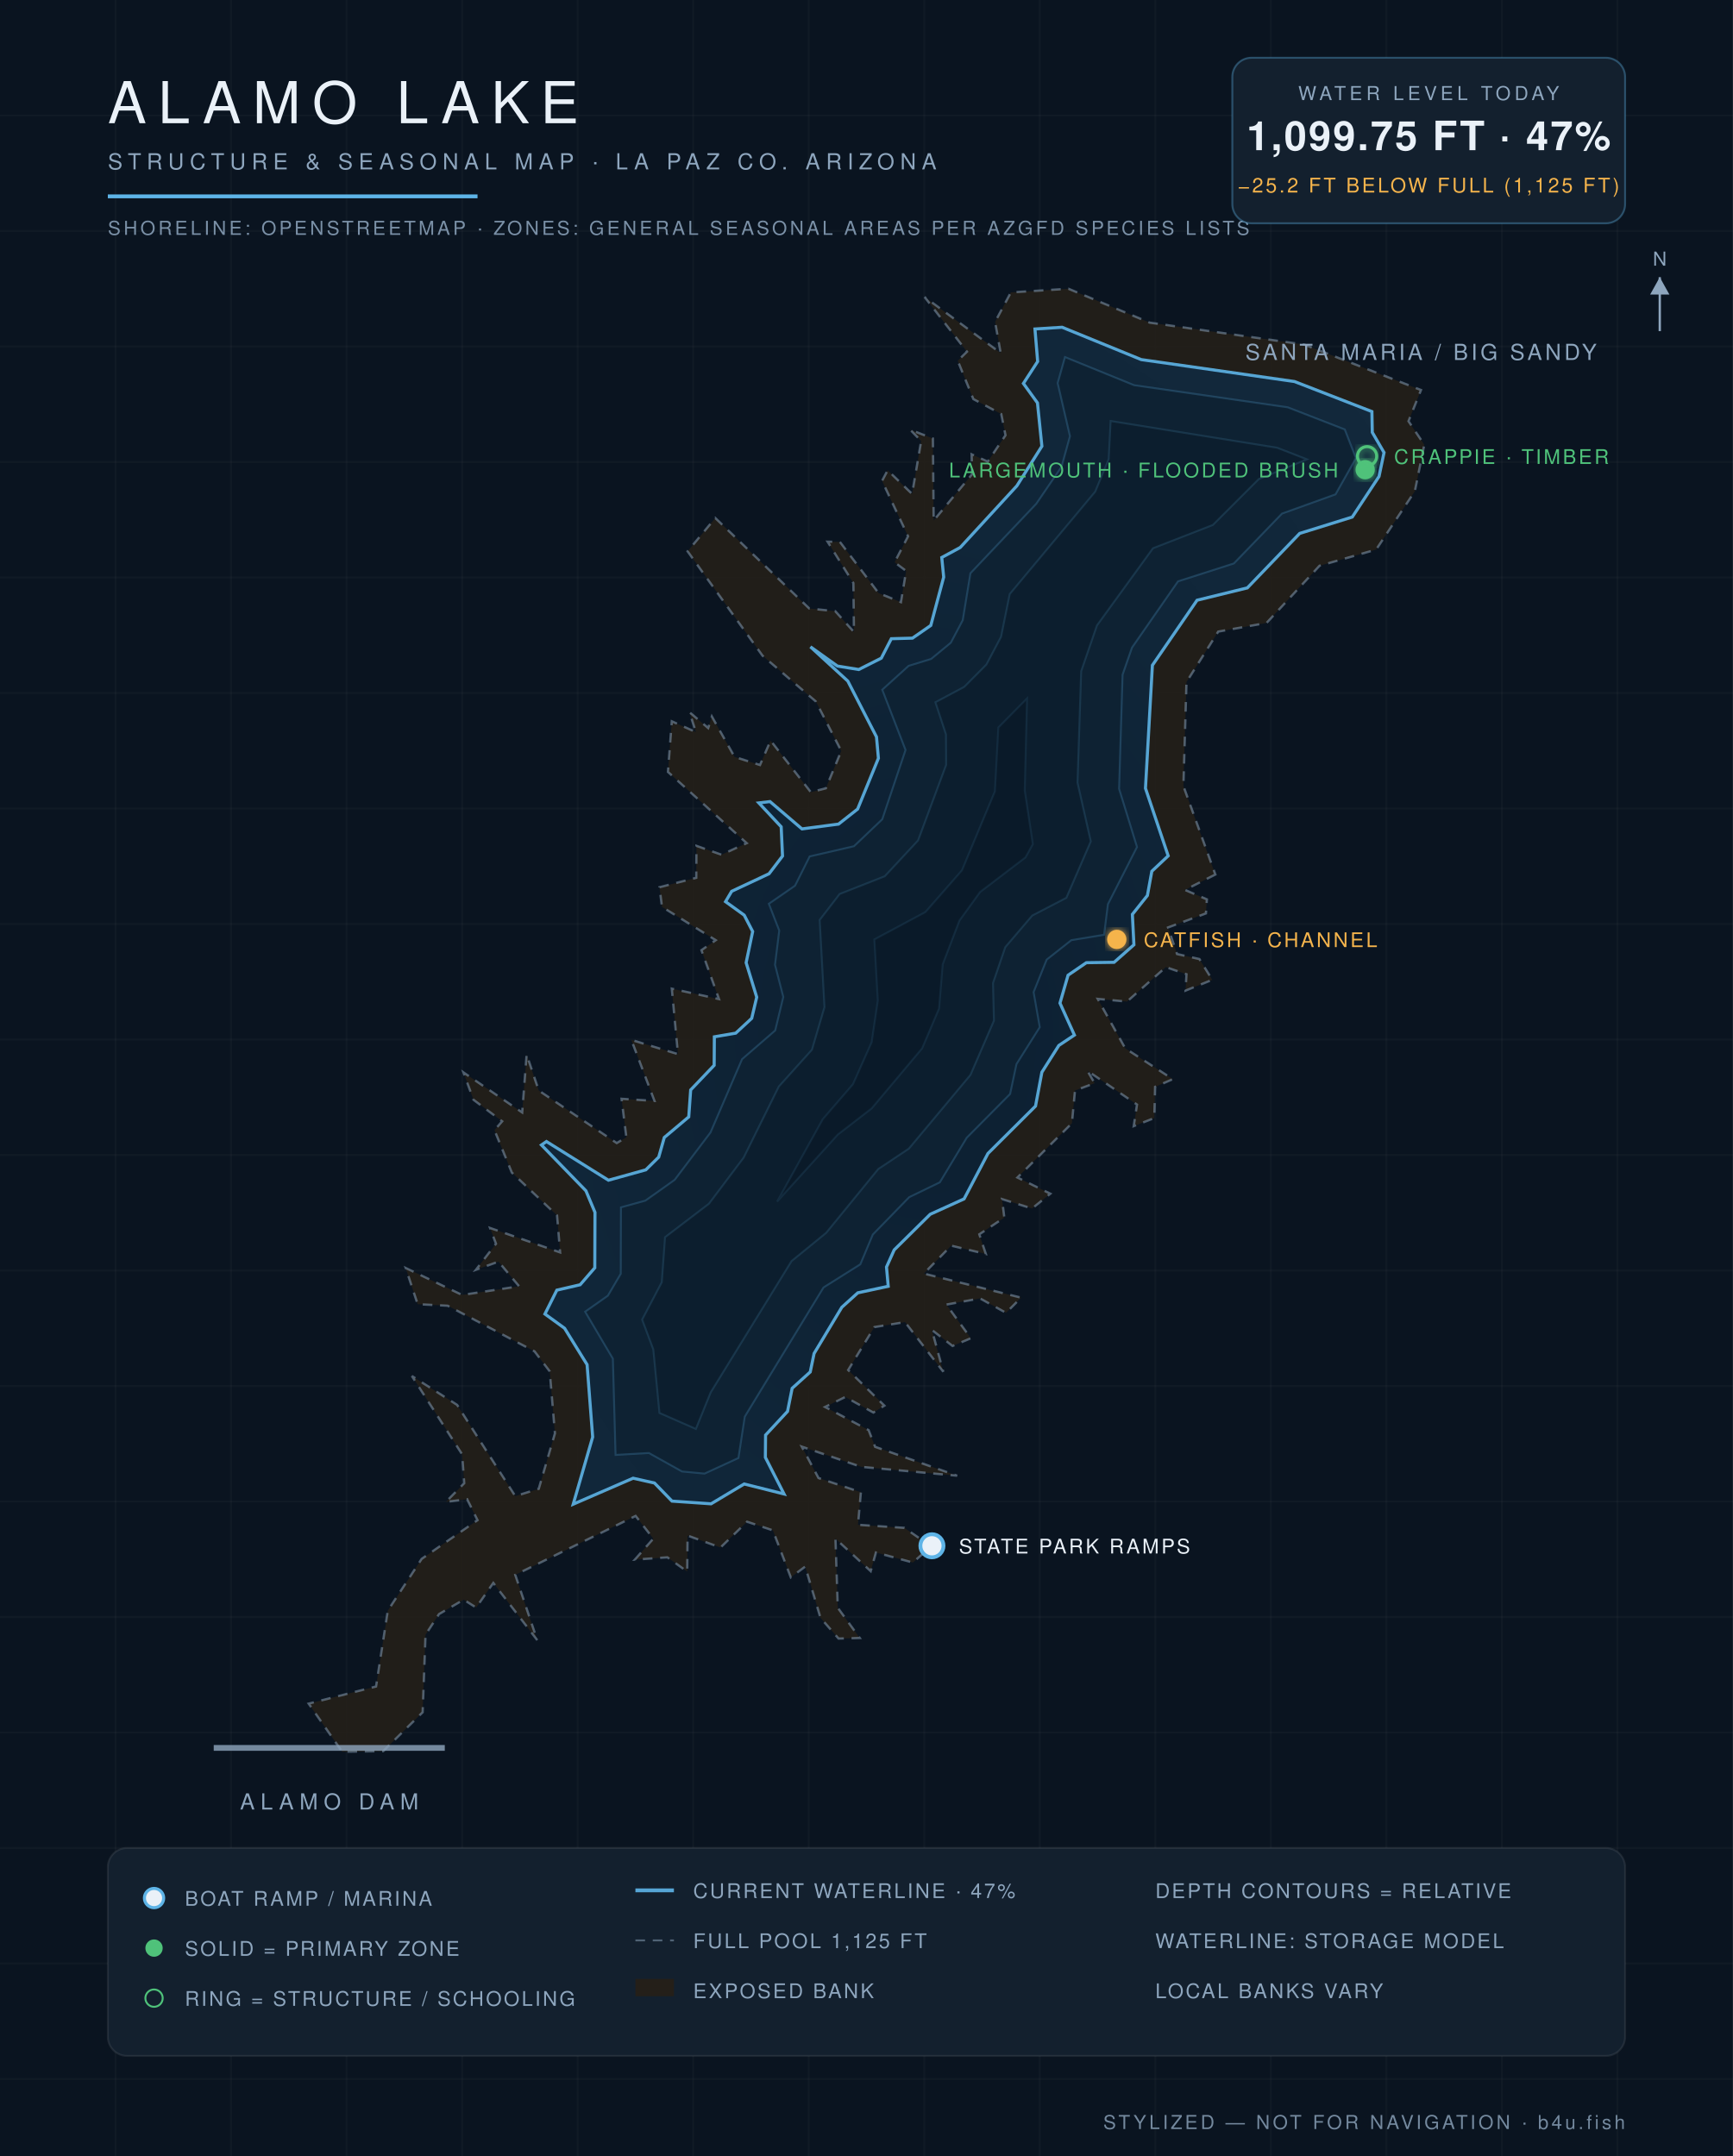
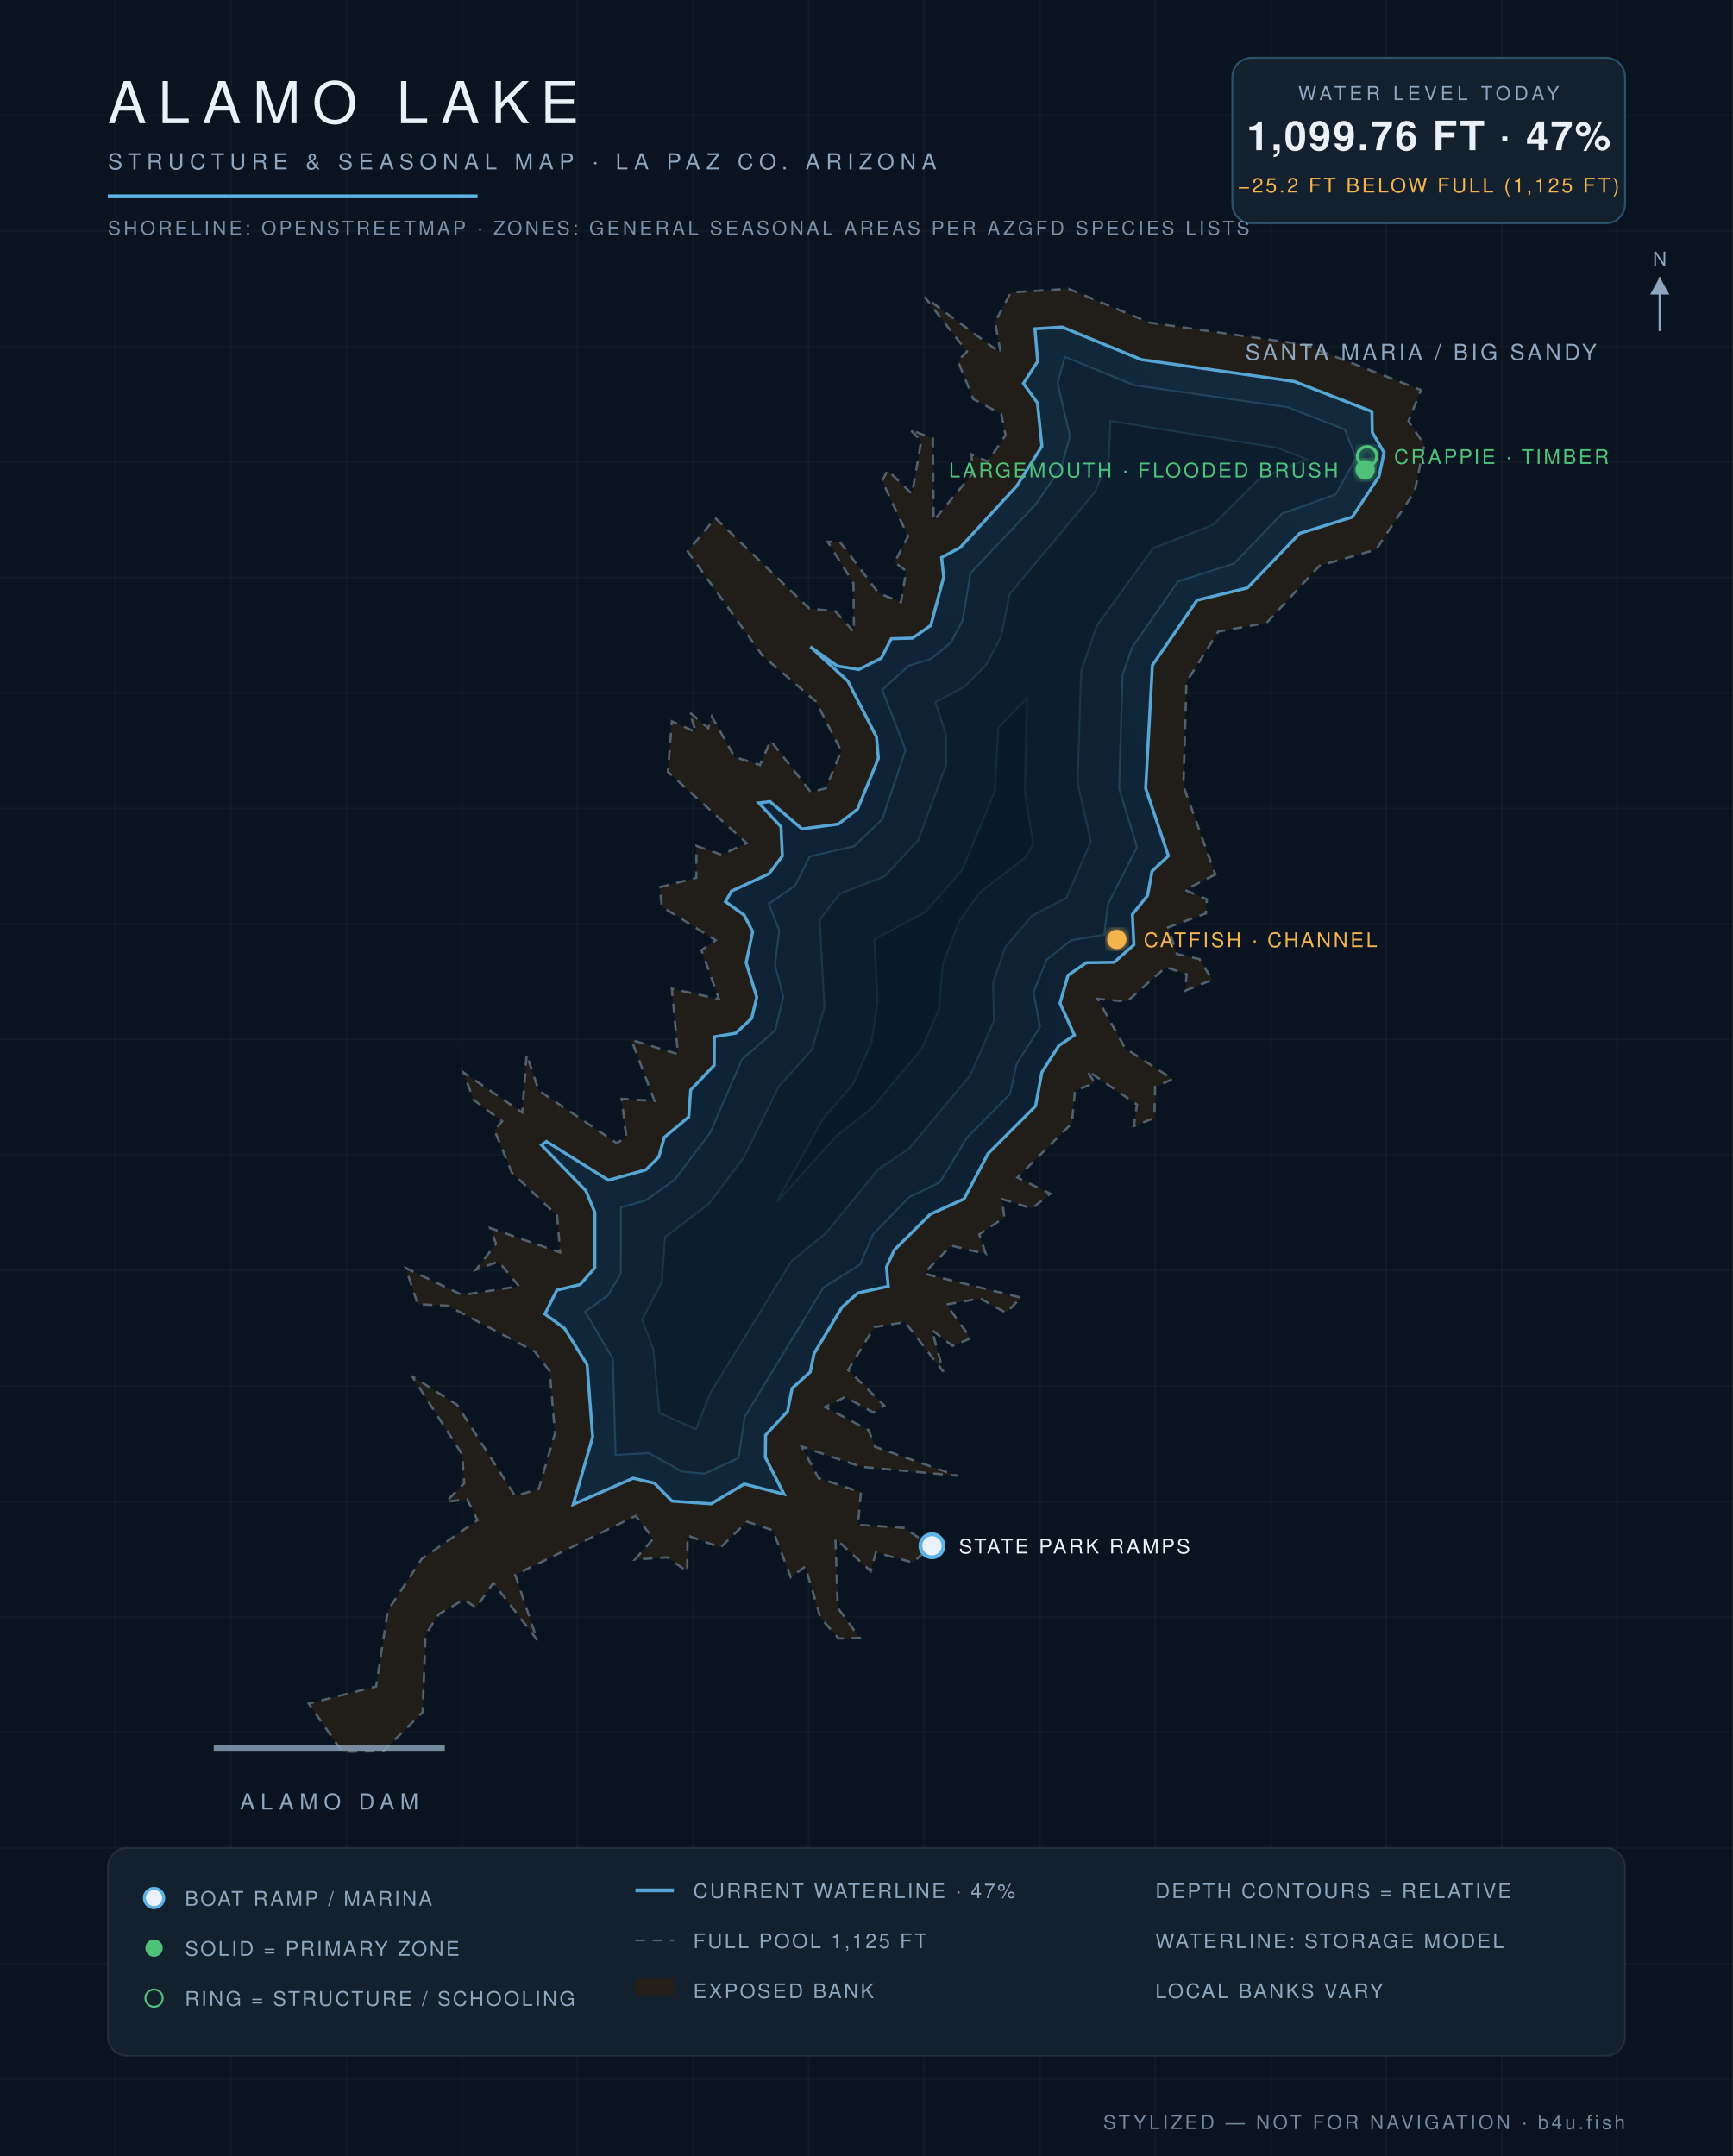
<svg xmlns="http://www.w3.org/2000/svg" viewBox="0 0 900 1120" font-family="Helvetica,Arial,sans-serif">
  <defs>
    <radialGradient id="wg" cx="45%" cy="60%" r="80%">
      <stop offset="0%" stop-color="#0c1f31" />
      <stop offset="55%" stop-color="#102639" />
      <stop offset="100%" stop-color="#13293c" />
    </radialGradient>
    <filter id="glow">
      <feGaussianBlur stdDeviation="2.2" result="b" />
      <feMerge>
        <feMergeNode in="b" />
        <feMergeNode in="SourceGraphic" />
      </feMerge>
    </filter>
  </defs>
  <rect width="900" height="1120" fill="#0a1420" />
  <g stroke="#ffffff" stroke-opacity="0.025">
    <line x1="60" y1="0" x2="60" y2="1120" />
    <line x1="120" y1="0" x2="120" y2="1120" />
    <line x1="180" y1="0" x2="180" y2="1120" />
    <line x1="240" y1="0" x2="240" y2="1120" />
    <line x1="300" y1="0" x2="300" y2="1120" />
    <line x1="360" y1="0" x2="360" y2="1120" />
    <line x1="420" y1="0" x2="420" y2="1120" />
    <line x1="480" y1="0" x2="480" y2="1120" />
    <line x1="540" y1="0" x2="540" y2="1120" />
    <line x1="600" y1="0" x2="600" y2="1120" />
    <line x1="660" y1="0" x2="660" y2="1120" />
    <line x1="720" y1="0" x2="720" y2="1120" />
    <line x1="780" y1="0" x2="780" y2="1120" />
    <line x1="840" y1="0" x2="840" y2="1120" />
    <line x1="0" y1="60" x2="900" y2="60" />
    <line x1="0" y1="120" x2="900" y2="120" />
    <line x1="0" y1="180" x2="900" y2="180" />
    <line x1="0" y1="240" x2="900" y2="240" />
    <line x1="0" y1="300" x2="900" y2="300" />
    <line x1="0" y1="360" x2="900" y2="360" />
    <line x1="0" y1="420" x2="900" y2="420" />
    <line x1="0" y1="480" x2="900" y2="480" />
    <line x1="0" y1="540" x2="900" y2="540" />
    <line x1="0" y1="600" x2="900" y2="600" />
    <line x1="0" y1="660" x2="900" y2="660" />
    <line x1="0" y1="720" x2="900" y2="720" />
    <line x1="0" y1="780" x2="900" y2="780" />
    <line x1="0" y1="840" x2="900" y2="840" />
    <line x1="0" y1="900" x2="900" y2="900" />
    <line x1="0" y1="960" x2="900" y2="960" />
    <line x1="0" y1="1020" x2="900" y2="1020" />
    <line x1="0" y1="1080" x2="900" y2="1080" />
  </g>
  <path d="M 631.2,454.3 L 615.4,462.3 L 626.8,467.2 L 626.3,474.5 L 606.6,481.8 L 611.3,495.6 L 622.9,498.2 L 629.6,509.0 L 615.7,514.6 L 616.2,506.1 L 605.5,502.4 L 585.3,520.3 L 570.1,518.9 L 584.4,544.6 L 609.1,560.6 L 599.9,564.6 L 599.5,580.8 L 588.8,585.0 L 590.5,573.8 L 564.7,556.2 L 568.5,562.7 L 558.3,566.5 L 556.7,583.5 L 528.4,611.7 L 545.5,620.1 L 536.0,627.8 L 520.4,622.9 L 521.6,632.5 L 508.6,641.2 L 512.0,651.4 L 494.0,647.1 L 479.8,661.6 L 530.3,674.1 L 522.5,682.0 L 509.0,674.5 L 491.5,677.7 L 504.2,695.2 L 494.7,699.2 L 484.0,690.9 L 489.9,712.6 L 470.0,686.8 L 454.1,689.4 L 440.5,711.7 L 459.3,730.2 L 453.6,733.8 L 439.0,725.7 L 428.5,730.9 L 451.1,742.9 L 454.5,751.6 L 497.1,766.6 L 447.3,762.0 L 416.4,751.5 L 425.1,767.8 L 447.1,775.2 L 445.6,792.1 L 469.7,793.7 L 483.6,803.3 L 474.1,811.7 L 454.9,806.5 L 452.2,816.2 L 433.9,799.3 L 435.1,835.2 L 446.5,850.9 L 435.5,851.2 L 426.1,840.4 L 418.2,813.8 L 410.7,819.4 L 401.4,795.0 L 388.0,790.5 L 374.2,803.9 L 357.1,797.7 L 356.9,816.4 L 346.6,809.0 L 329.7,810.2 L 339.3,799.3 L 330.1,787.5 L 267.6,818.1 L 279.0,852.0 L 256.2,822.3 L 247.3,835.1 L 240.8,831.0 L 228.0,838.5 L 221.0,849.2 L 219.5,889.5 L 199.0,909.7 L 177.7,910.0 L 160.3,885.0 L 195.3,876.1 L 201.4,836.7 L 219.0,809.8 L 248.0,789.7 L 242.6,778.8 L 231.6,780.2 L 241.1,770.5 L 240.0,755.5 L 213.9,714.8 L 237.4,729.8 L 267.6,777.2 L 279.8,773.4 L 288.2,744.6 L 285.5,712.4 L 277.6,702.0 L 232.5,678.3 L 216.9,677.5 L 210.7,658.7 L 240.0,672.7 L 269.6,668.2 L 258.9,655.4 L 247.2,659.6 L 257.6,646.1 L 254.5,637.9 L 290.9,650.6 L 289.3,631.4 L 265.8,609.1 L 256.8,587.1 L 260.8,582.5 L 245.9,571.3 L 240.7,557.1 L 271.2,577.9 L 273.5,547.8 L 279.8,566.5 L 320.3,593.8 L 325.3,590.8 L 322.8,570.8 L 339.9,571.9 L 327.9,540.2 L 352.1,547.6 L 348.9,513.6 L 373.4,519.0 L 364.3,493.6 L 371.7,488.4 L 343.8,471.1 L 342.5,460.9 L 361.6,456.0 L 361.7,439.4 L 374.7,444.0 L 387.8,438.0 L 346.9,401.0 L 348.9,374.7 L 361.4,380.3 L 358.1,370.0 L 367.8,378.2 L 369.7,372.2 L 381.5,393.2 L 394.7,397.4 L 400.2,384.7 L 421.1,411.5 L 428.9,409.5 L 436.9,390.1 L 423.7,364.4 L 396.0,340.6 L 357.1,286.4 L 371.5,269.1 L 420.3,316.1 L 433.8,317.5 L 443.5,328.3 L 443.2,302.9 L 429.8,281.4 L 436.2,281.5 L 456.3,308.1 L 467.9,312.8 L 470.6,296.6 L 464.6,292.1 L 471.6,278.6 L 458.1,249.8 L 461.0,244.3 L 473.7,256.6 L 478.4,229.1 L 472.7,223.2 L 484.5,227.8 L 484.9,270.4 L 504.9,246.3 L 504.6,236.0 L 513.0,239.8 L 522.2,226.1 L 520.0,215.1 L 505.5,207.3 L 497.4,187.4 L 502.2,182.7 L 480.2,154.3 L 519.7,183.4 L 516.8,167.2 L 525.0,151.9 L 554.9,150.0 L 597.1,167.6 L 677.3,179.0 L 738.0,202.6 L 731.5,218.8 L 739.7,231.0 L 734.8,255.2 L 714.7,285.5 L 685.3,293.9 L 657.8,323.6 L 632.7,328.1 L 616.2,354.3 L 614.6,408.3 L 631.2,454.3 Z" fill="#241f19" fill-opacity="0.9" stroke="#8ea6be" stroke-opacity="0.5" stroke-width="1.2" stroke-dasharray="5 4" />
-   <path d="M 297.7,781.4 L 307.8,746.5 L 304.9,708.9 L 293.2,690.0 L 283.0,682.6 L 289.2,670.2 L 301.3,667.4 L 308.9,658.6 L 309.0,629.8 L 304.3,618.6 L 281.2,594.8 L 283.8,593.0 L 316.0,613.1 L 335.4,607.7 L 342.1,601.1 L 345.0,590.9 L 357.7,580.2 L 358.7,566.2 L 370.9,553.4 L 371.0,538.6 L 382.1,536.7 L 390.4,529.0 L 393.0,518.0 L 387.5,500.1 L 390.9,483.9 L 386.5,475.4 L 376.8,468.4 L 380.0,463.0 L 399.4,453.9 L 406.4,444.7 L 405.7,429.5 L 394.1,417.1 L 399.9,416.4 L 416.5,430.6 L 435.5,428.1 L 445.4,420.3 L 456.2,393.9 L 455.2,382.8 L 440.3,353.8 L 420.9,336.0 L 434.9,346.0 L 446.0,347.8 L 457.7,341.9 L 462.9,331.8 L 473.9,331.5 L 483.4,324.9 L 490.1,299.8 L 489.1,289.6 L 498.7,284.4 L 528.1,252.4 L 541.1,231.8 L 538.8,209.3 L 531.5,199.2 L 538.9,187.8 L 537.5,170.9 L 551.6,170.0 L 592.7,186.8 L 672.3,198.2 L 712.5,213.8 L 712.7,224.6 L 718.8,235.1 L 716.2,247.5 L 702.3,268.6 L 675.0,277.1 L 647.8,305.4 L 621.7,311.8 L 598.5,345.6 L 594.9,409.5 L 606.7,444.6 L 598.2,452.6 L 595.9,465.2 L 588.1,475.0 L 588.9,490.8 L 578.6,499.9 L 564.2,500.1 L 554.7,506.6 L 550.5,521.1 L 558.0,537.7 L 549.9,543.1 L 541.1,557.0 L 537.8,574.6 L 513.1,599.2 L 500.7,622.8 L 483.1,630.8 L 464.4,649.3 L 460.4,658.2 L 461.3,668.2 L 445.5,671.6 L 437.2,679.1 L 422.8,703.1 L 420.8,712.7 L 411.4,721.2 L 409.0,733.2 L 397.6,745.5 L 397.5,757.1 L 407.2,776.1 L 386.5,770.9 L 369.3,781.2 L 349.0,779.8 L 339.9,770.4 L 328.8,767.9 L 297.7,781.4 Z" fill="url(#wg)" stroke="#5eb4e7" stroke-opacity="0.9" stroke-width="1.6" />
-   <path d="M 322.5,627.2 L 335.2,623.7 L 350.4,612.9 L 369.0,588.3 L 385.4,550.2 L 402.6,535.3 L 406.8,517.9 L 402.5,501.2 L 404.7,483.4 L 399.3,469.5 L 412.9,460.1 L 420.5,444.9 L 443.5,439.6 L 458.2,425.6 L 470.3,389.6 L 458.2,358.3 L 471.9,345.9 L 483.6,342.3 L 493.8,333.9 L 500.0,322.2 L 504.0,297.8 L 538.2,261.7 L 551.3,242.5 L 555.7,226.6 L 549.3,199.0 L 553.1,185.5 L 589.0,200.1 L 668.8,211.6 L 698.4,223.1 L 704.2,238.0 L 693.6,256.8 L 665.8,266.8 L 640.8,292.7 L 611.8,302.0 L 587.9,336.4 L 583.0,350.5 L 581.2,409.8 L 590.5,440.0 L 575.4,469.7 L 573.4,485.6 L 556.4,488.4 L 543.6,498.5 L 536.8,515.4 L 540.0,533.6 L 527.9,552.8 L 524.6,568.3 L 502.1,591.0 L 488.1,614.2 L 472.2,621.9 L 453.3,641.3 L 446.8,656.8 L 427.7,668.8 L 386.8,735.9 L 383.5,757.4 L 365.9,765.5 L 354.2,764.4 L 337.0,754.8 L 319.7,755.8 L 318.3,705.8 L 303.9,681.4 L 315.7,673.1 L 322.4,661.7 L 322.5,627.2 Z" fill="#0e2233" stroke="#5eb4e7" stroke-opacity="0.22" stroke-width="1" />
-   <path d="M 361.4,742.3 L 342.5,734.0 L 339.3,701.0 L 333.5,685.5 L 343.7,666.1 L 345.4,642.7 L 368.2,625.3 L 386.2,601.4 L 404.5,564.4 L 421.7,545.3 L 428.2,523.2 L 425.7,477.9 L 436.1,464.4 L 459.5,455.2 L 476.8,436.6 L 491.4,397.3 L 491.3,381.5 L 485.8,364.8 L 500.8,356.8 L 512.3,345.2 L 519.9,330.8 L 524.4,308.6 L 568.8,255.4 L 575.8,238.5 L 576.8,218.7 L 663.3,232.6 L 678.7,238.6 L 653.7,248.9 L 629.9,272.7 L 598.8,284.8 L 569.7,324.9 L 561.5,348.7 L 559.6,406.6 L 566.5,437.1 L 553.8,466.4 L 536.1,475.6 L 522.1,492.0 L 515.7,510.7 L 516.2,530.2 L 504.0,558.4 L 472.0,596.7 L 456.1,607.3 L 429.1,640.4 L 411.1,655.1 L 369.1,723.3 L 361.4,742.3 Z" fill="#0c1e2e" stroke="#5eb4e7" stroke-opacity="0.15" stroke-width="1" />
-   <path d="M 427.3,581.4 L 443.0,563.2 L 452.7,541.4 L 455.9,519.7 L 454.1,488.0 L 480.6,473.8 L 499.6,452.1 L 516.7,411.1 L 518.5,377.9 L 533.4,362.8 L 532.2,410.6 L 536.4,438.5 L 532.6,445.4 L 509.0,463.4 L 498.3,478.2 L 489.6,500.9 L 487.7,523.9 L 478.9,544.6 L 452.7,575.8 L 435.1,589.4 L 403.6,624.2 L 427.3,581.4 Z" fill="#0a1a29" stroke="#5eb4e7" stroke-opacity="0.1" stroke-width="1" />
+   <path d="M 297.7,781.5 L 307.8,746.5 L 304.9,708.9 L 293.2,690.1 L 283.0,682.6 L 289.2,670.2 L 301.3,667.3 L 308.9,658.6 L 308.9,629.8 L 304.3,618.6 L 281.2,594.8 L 283.8,593.0 L 316.0,613.1 L 335.4,607.7 L 342.1,601.1 L 345.0,590.8 L 357.7,580.2 L 358.7,566.2 L 370.9,553.4 L 371.0,538.6 L 382.1,536.7 L 390.4,529.0 L 393.0,518.0 L 387.5,500.1 L 390.9,484.0 L 386.5,475.4 L 376.8,468.4 L 379.9,462.9 L 399.4,453.9 L 406.3,444.7 L 405.6,429.5 L 394.1,417.1 L 399.9,416.4 L 416.5,430.6 L 435.4,428.1 L 445.4,420.3 L 456.2,393.9 L 455.2,382.8 L 440.3,353.8 L 420.9,336.0 L 434.9,346.0 L 446.0,347.8 L 457.7,341.9 L 462.9,331.8 L 473.9,331.5 L 483.4,324.9 L 490.1,299.8 L 489.0,289.6 L 498.7,284.4 L 528.1,252.4 L 541.1,231.8 L 538.8,209.3 L 531.5,199.2 L 538.9,187.7 L 537.5,170.8 L 551.6,169.9 L 592.7,186.8 L 672.3,198.2 L 712.5,213.8 L 712.7,224.6 L 718.8,235.1 L 716.2,247.5 L 702.3,268.6 L 675.0,277.1 L 647.8,305.4 L 621.7,311.8 L 598.5,345.6 L 595.0,409.5 L 606.8,444.6 L 598.3,452.6 L 596.0,465.2 L 588.1,475.0 L 588.9,490.8 L 578.6,499.9 L 564.2,500.1 L 554.7,506.6 L 550.5,521.1 L 558.0,537.7 L 549.9,543.2 L 541.1,557.0 L 537.8,574.6 L 513.2,599.2 L 500.7,622.8 L 483.1,630.8 L 464.5,649.3 L 460.4,658.2 L 461.3,668.2 L 445.5,671.7 L 437.3,679.1 L 422.8,703.1 L 420.8,712.7 L 411.4,721.2 L 409.0,733.2 L 397.6,745.5 L 397.5,757.1 L 407.2,776.2 L 386.5,770.9 L 369.3,781.2 L 349.0,779.8 L 339.9,770.5 L 328.8,767.9 L 297.7,781.5 Z" fill="url(#wg)" stroke="#5eb4e7" stroke-opacity="0.9" stroke-width="1.6" />
+   <path d="M 322.5,627.2 L 335.2,623.7 L 350.4,612.9 L 368.9,588.3 L 385.4,550.2 L 402.6,535.3 L 406.8,517.9 L 402.5,501.2 L 404.7,483.4 L 399.3,469.5 L 412.9,460.1 L 420.5,444.9 L 443.5,439.6 L 458.2,425.6 L 470.3,389.6 L 458.2,358.3 L 471.9,345.9 L 483.6,342.2 L 493.8,333.9 L 500.0,322.2 L 504.0,297.8 L 538.2,261.7 L 551.3,242.5 L 555.7,226.6 L 549.3,199.0 L 553.0,185.4 L 589.0,200.1 L 668.8,211.6 L 698.4,223.1 L 704.2,238.0 L 693.7,256.8 L 665.8,266.8 L 640.9,292.7 L 611.8,302.0 L 587.9,336.4 L 583.0,350.5 L 581.2,409.8 L 590.5,440.0 L 575.4,469.7 L 573.4,485.6 L 556.4,488.4 L 543.6,498.5 L 536.8,515.4 L 540.1,533.6 L 527.9,552.8 L 524.6,568.3 L 502.1,591.1 L 488.1,614.2 L 472.2,621.9 L 453.3,641.3 L 446.8,656.8 L 427.7,668.8 L 386.8,735.9 L 383.5,757.4 L 365.9,765.5 L 354.2,764.4 L 337.0,754.8 L 319.7,755.8 L 318.3,705.8 L 303.9,681.4 L 315.7,673.0 L 322.4,661.7 L 322.5,627.2 Z" fill="#0e2233" stroke="#5eb4e7" stroke-opacity="0.22" stroke-width="1" />
+   <path d="M 361.4,742.4 L 342.5,734.0 L 339.3,701.0 L 333.5,685.5 L 343.7,666.1 L 345.4,642.7 L 368.2,625.3 L 386.2,601.4 L 404.5,564.4 L 421.7,545.3 L 428.2,523.2 L 425.7,477.9 L 436.0,464.4 L 459.5,455.2 L 476.8,436.6 L 491.4,397.3 L 491.3,381.5 L 485.8,364.8 L 500.8,356.8 L 512.3,345.2 L 519.9,330.8 L 524.4,308.6 L 568.8,255.4 L 575.8,238.5 L 576.7,218.7 L 663.3,232.6 L 678.7,238.6 L 653.7,248.9 L 629.9,272.7 L 598.8,284.8 L 569.7,324.9 L 561.5,348.7 L 559.6,406.6 L 566.5,437.1 L 553.8,466.4 L 536.1,475.6 L 522.1,492.0 L 515.7,510.7 L 516.2,530.2 L 504.0,558.4 L 472.0,596.8 L 456.1,607.4 L 429.1,640.4 L 411.1,655.1 L 369.1,723.3 L 361.4,742.4 Z" fill="#0c1e2e" stroke="#5eb4e7" stroke-opacity="0.15" stroke-width="1" />
+   <path d="M 427.3,581.4 L 443.0,563.2 L 452.7,541.4 L 455.8,519.7 L 454.1,488.0 L 480.6,473.8 L 499.6,452.1 L 516.7,411.1 L 518.5,377.9 L 533.4,362.8 L 532.2,410.6 L 536.5,438.5 L 532.6,445.4 L 509.0,463.4 L 498.3,478.2 L 489.6,500.9 L 487.7,523.9 L 478.9,544.6 L 452.7,575.8 L 435.1,589.4 L 403.5,624.3 L 427.3,581.4 Z" fill="#0a1a29" stroke="#5eb4e7" stroke-opacity="0.1" stroke-width="1" />
  <text x="738" y="187" fill="#8ea6be" font-size="11.5" letter-spacing="1.6" text-anchor="middle">SANTA MARIA / BIG SANDY</text>
  <line x1="111" y1="908" x2="231" y2="908" stroke="#8ea6be" stroke-width="3" stroke-opacity="0.8" />
  <text x="171" y="940" fill="#8ea6be" font-size="11.5" letter-spacing="3" text-anchor="middle">ALAMO DAM</text>
  <circle cx="484" cy="803" r="6" fill="#eaf1f8" stroke="#5eb4e7" stroke-width="2" />
  <text x="498" y="807" fill="#eaf1f8" font-size="10.5" letter-spacing="1.2" text-anchor="start">STATE PARK RAMPS</text>
  <circle cx="709" cy="244" r="5" fill="#4fc27a" filter="url(#glow)" />
  <text x="695" y="248" fill="#4fc27a" font-size="10.5" letter-spacing="1.2" text-anchor="end">LARGEMOUTH · FLOODED BRUSH</text>
  <circle cx="710" cy="237" r="5" fill="none" stroke="#4fc27a" stroke-width="1.6" filter="url(#glow)" />
  <text x="724" y="241" fill="#4fc27a" font-size="10.5" letter-spacing="1.2" text-anchor="start">CRAPPIE · TIMBER</text>
  <circle cx="580" cy="488" r="5" fill="#f5b44c" filter="url(#glow)" />
  <text x="594" y="492" fill="#f5b44c" font-size="10.5" letter-spacing="1.2" text-anchor="start">CATFISH · CHANNEL</text>
  <text x="56" y="64" fill="#eaf1f8" font-size="30" letter-spacing="6" font-weight="300">ALAMO LAKE</text>
  <text x="56" y="88" fill="#8ea6be" font-size="11.5" letter-spacing="3">STRUCTURE &amp; SEASONAL MAP · LA PAZ CO. ARIZONA</text>
  <line x1="56" y1="102" x2="248" y2="102" stroke="#5eb4e7" stroke-width="2" />
  <text x="56" y="122" fill="#8ea6be" font-size="10" letter-spacing="1.5" opacity="0.85">SHORELINE: OPENSTREETMAP · ZONES: GENERAL SEASONAL AREAS PER AZGFD SPECIES LISTS</text>
  <g>
    <rect x="640" y="30" width="204" height="86" rx="10" fill="#13202e" stroke="#5eb4e7" stroke-opacity="0.35" />
    <text x="742" y="52" fill="#8ea6be" font-size="10" letter-spacing="2" text-anchor="middle">WATER LEVEL TODAY</text>
-     <text x="742" y="78" fill="#eaf1f8" font-size="21" letter-spacing="1" text-anchor="middle" font-weight="600">1,099.75 FT · 47%</text>
+     <text x="742" y="78" fill="#eaf1f8" font-size="21" letter-spacing="1" text-anchor="middle" font-weight="600">1,099.76 FT · 47%</text>
    <text x="742" y="100" fill="#f5b44c" font-size="10.5" letter-spacing="1.2" text-anchor="middle">−25.2 FT BELOW FULL (1,125 FT)</text>
  </g>
  <g font-size="10.5" letter-spacing="1.1">
    <rect x="56" y="960" width="788" height="108" rx="10" fill="#13202e" stroke="#ffffff" stroke-opacity="0.08" />
    <circle cx="80" cy="986" r="5" fill="#eaf1f8" stroke="#5eb4e7" stroke-width="1.6" />
    <text x="96" y="990" fill="#8ea6be">BOAT RAMP / MARINA</text>
    <circle cx="80" cy="1012" r="4.5" fill="#4fc27a" />
    <text x="96" y="1016" fill="#8ea6be">SOLID = PRIMARY ZONE</text>
    <circle cx="80" cy="1038" r="4.5" fill="none" stroke="#4fc27a" />
    <text x="96" y="1042" fill="#8ea6be">RING = STRUCTURE / SCHOOLING</text>
    <line x1="330" y1="982" x2="350" y2="982" stroke="#5eb4e7" stroke-opacity="0.9" stroke-width="2" />
    <text x="360" y="986" fill="#8ea6be">CURRENT WATERLINE · 47%</text>
    <line x1="330" y1="1008" x2="350" y2="1008" stroke="#8ea6be" stroke-opacity="0.5" stroke-dasharray="5 4" />
    <text x="360" y="1012" fill="#8ea6be">FULL POOL 1,125 FT</text>
    <rect x="330" y="1028" width="20" height="9" fill="#241f19" />
    <text x="360" y="1038" fill="#8ea6be">EXPOSED BANK</text>
    <text x="600" y="986" fill="#8ea6be">DEPTH CONTOURS = RELATIVE</text>
    <text x="600" y="1012" fill="#8ea6be">WATERLINE: STORAGE MODEL</text>
    <text x="600" y="1038" fill="#8ea6be">LOCAL BANKS VARY</text>
  </g>
  <text x="844" y="1106" fill="#8ea6be" font-size="10" letter-spacing="1.5" text-anchor="end" opacity="0.8">STYLIZED — NOT FOR NAVIGATION · b4u.fish</text>
  <g transform="translate(862,158)" stroke="#8ea6be" fill="#8ea6be">
    <line x1="0" y1="14" x2="0" y2="-14" stroke-width="1.2" />
    <path d="M 0,-14 l 5,9 h -10 z" stroke="none" />
    <text x="0" y="-20" font-size="10" text-anchor="middle" stroke="none">N</text>
  </g>
</svg>
